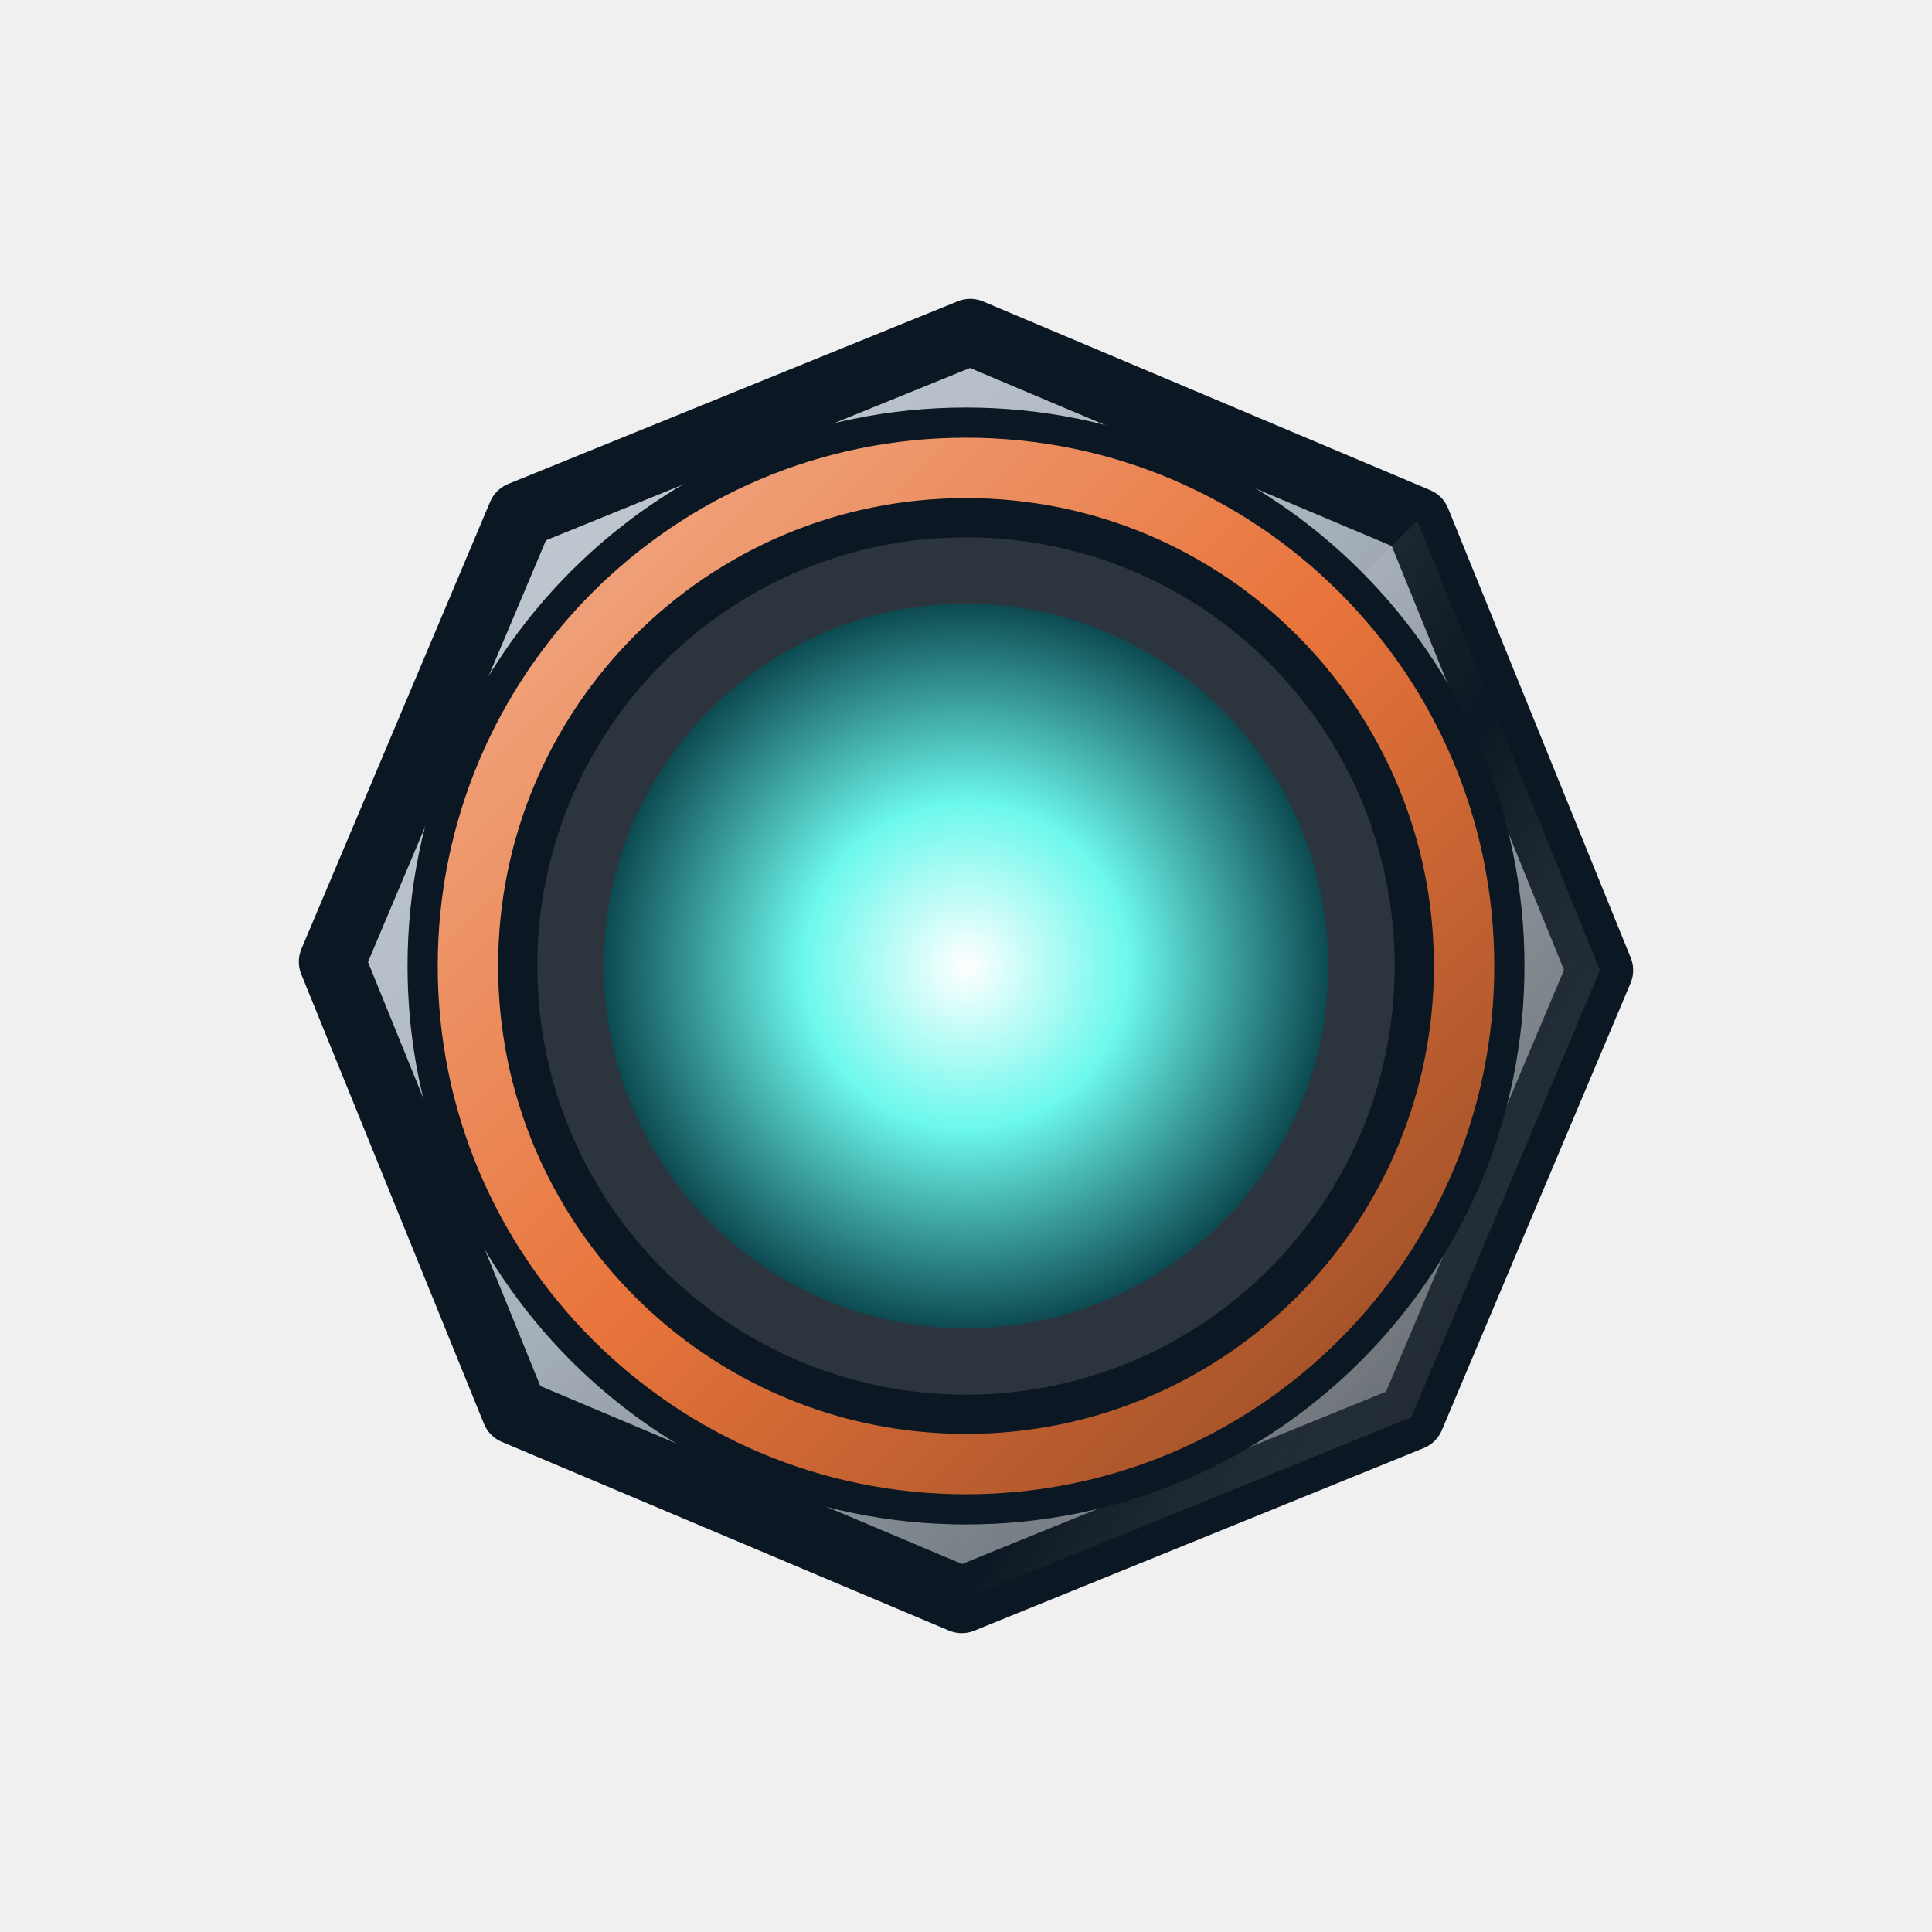
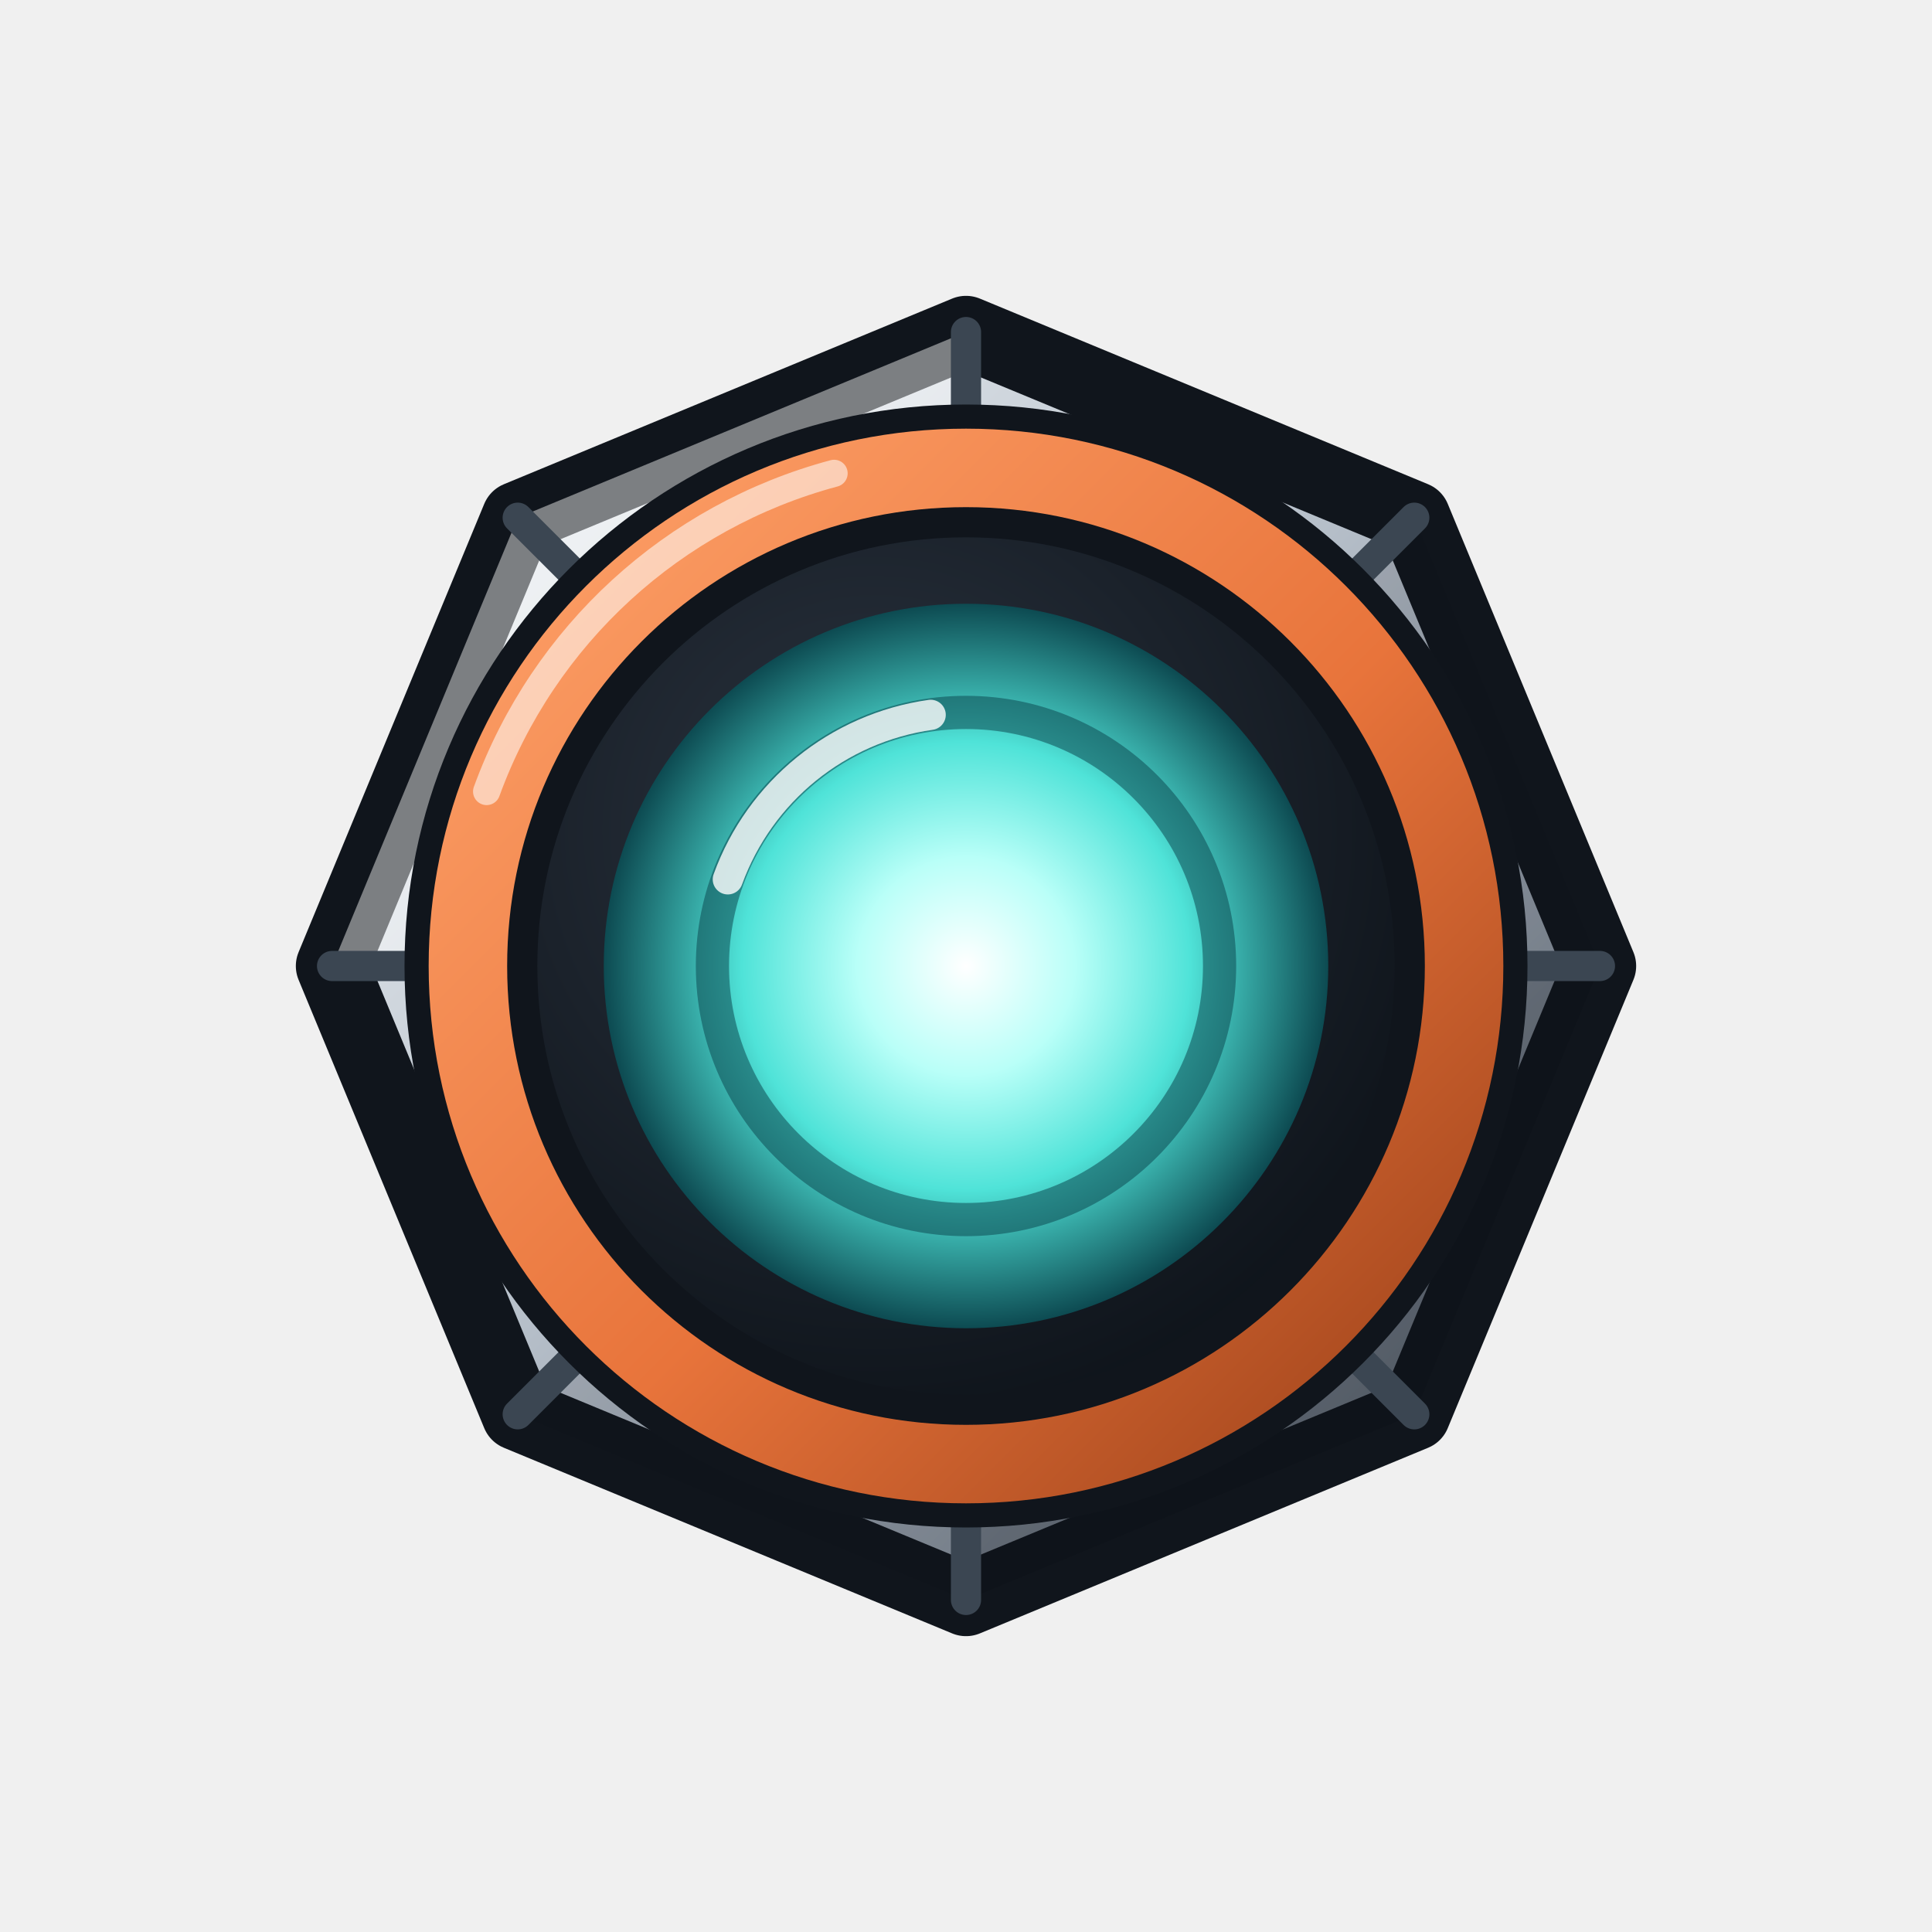
<svg xmlns="http://www.w3.org/2000/svg" viewBox="0 0 64 64">
  <defs>
    <linearGradient id="accent-fill" x1="0" y1="0" x2="1" y2="1">
-       <stop id="accent-light" offset="0" stop-color="#f2b393" />
-       <stop id="accent-base" offset="0.5" stop-color="#e8743b" />
-       <stop id="accent-dark" offset="1" stop-color="#8b4623" />
+       <stop id="accent-light" offset="0" stop-color="#ffa36b" />
+       <stop id="accent-base" offset="0.55" stop-color="#e8743b" />
+       <stop id="accent-dark" offset="1" stop-color="#9c4119" />
    </linearGradient>
-     <linearGradient id="ma9b3be4055" x1="0" y1="0" x2="1" y2="1">
-       <stop offset="0" stop-color="#cbd1d8" />
-       <stop offset="0.45" stop-color="#a9b3be" />
-       <stop offset="1" stop-color="#4c5155" />
+     <linearGradient id="case" x1="0" y1="0" x2="1" y2="1">
+       <stop offset="0" stop-color="#f7fafc" />
+       <stop offset="0.45" stop-color="#b9c2cc" />
+       <stop offset="1" stop-color="#56616e" />
    </linearGradient>
-     <linearGradient id="sheen" x1="0" y1="0" x2="1" y2="1">
-       <stop offset="0" stop-color="#ffffff" stop-opacity="0.22" />
-       <stop offset="0.5" stop-color="#ffffff" stop-opacity="0" />
-       <stop offset="1" stop-color="#03070c" stop-opacity="0.4" />
-     </linearGradient>
+     <radialGradient id="well" cx="0.4" cy="0.35" r="0.75">
+       <stop offset="0" stop-color="#2b3440" />
+       <stop offset="1" stop-color="#0b1016" />
+     </radialGradient>
    <radialGradient id="core" cx="0.5" cy="0.5" r="0.5">
      <stop offset="0" stop-color="#ffffff" />
-       <stop offset="0.45" stop-color="#6cf8ec" />
+       <stop offset="0.3" stop-color="#b9fff8" />
+       <stop offset="0.62" stop-color="#4fe3d8" />
      <stop offset="1" stop-color="#0d4b52" />
    </radialGradient>
  </defs>
-   <g id="base" stroke="#0b1722" stroke-width="2.2" stroke-linejoin="round" stroke-linecap="round">
-     <path d="M32.14 11 L46.95 17.25 L53 32.14 L46.75 46.95 L31.86 53 L17.05 46.75 L11 31.86 L17.25 17.05 Z" fill="url(#ma9b3be4055)" />
-     <path d="M46.95 17.25 L53 32.14 L46.75 46.95 L31.86 53 L32 32 Z" fill="url(#sheen)" stroke="none" />
-     <circle cx="32" cy="32" r="15" fill="#2c343e" stroke-width="1.6" />
+   <g id="base" stroke="#10151c" stroke-width="2.4" stroke-linejoin="round" stroke-linecap="round">
+     <path d="M32 11 L46.85 17.15 L53 32 L46.85 46.85 L32 53 L17.15 46.85 L11 32 L17.15 17.15 Z" fill="url(#case)" />
+     <path d="M32 32 L11 32 L17.15 17.15 Z M32 32 L17.15 17.15 L32 11 Z" fill="#ffffff" fill-opacity="0.45" stroke="none" />
+     <path d="M32 32 L53 32 L46.85 46.85 Z M32 32 L46.85 46.85 L32 53 Z" fill="#0a0f16" fill-opacity="0.3" stroke="none" />
+     <path d="M32 32 L46.85 17.15 L53 32 Z M32 32 L32 53 L17.15 46.85 Z" fill="#0a0f16" fill-opacity="0.12" stroke="none" />
+     <path d="M32 13.6 L32 11 M45.01 18.99 L46.85 17.15 M50.4 32 L53 32 M45.01 45.01 L46.85 46.85 M32 50.4 L32 53 M18.99 45.01 L17.15 46.85 M13.6 32 L11 32 M18.99 18.99 L17.15 17.15" fill="none" stroke="#3b4652" stroke-width="1" />
+     <circle cx="32" cy="32" r="15" fill="url(#well)" stroke-width="1.6" />
    <circle cx="32" cy="32" r="12" fill="url(#core)" stroke="none" />
+     <circle cx="32" cy="32" r="8.4" fill="none" stroke="#0d4b52" stroke-opacity="0.55" stroke-width="1.1" />
+     <path d="M24.11 29.13 A8.4 8.4 0 0 1 30.83 23.68" fill="none" stroke="#ffffff" stroke-opacity="0.8" stroke-width="1" />
  </g>
-   <g id="accent" stroke="#0b1722" stroke-width="2.2" stroke-linejoin="round" stroke-linecap="round">
-     <path d="M14 32 A18 18 0 1 1 50 32 A18 18 0 1 1 14 32 Z M17 32 A15 15 0 1 0 47 32 A15 15 0 1 0 17 32 Z" fill="url(#accent-fill)" fill-rule="evenodd" stroke-width="1" />
+   <g id="accent" stroke="#10151c" stroke-width="2.4" stroke-linejoin="round" stroke-linecap="round">
+     <circle cx="32" cy="32" r="16.5" fill="none" stroke-width="4.2" />
+     <circle cx="32" cy="32" r="16.5" fill="none" stroke="url(#accent-fill)" stroke-width="2.6" />
+     <path d="M16.12 26.22 A16.9 16.9 0 0 1 27.63 15.68" fill="none" stroke="#ffffff" stroke-opacity="0.55" stroke-width="0.9" />
  </g>
</svg>
